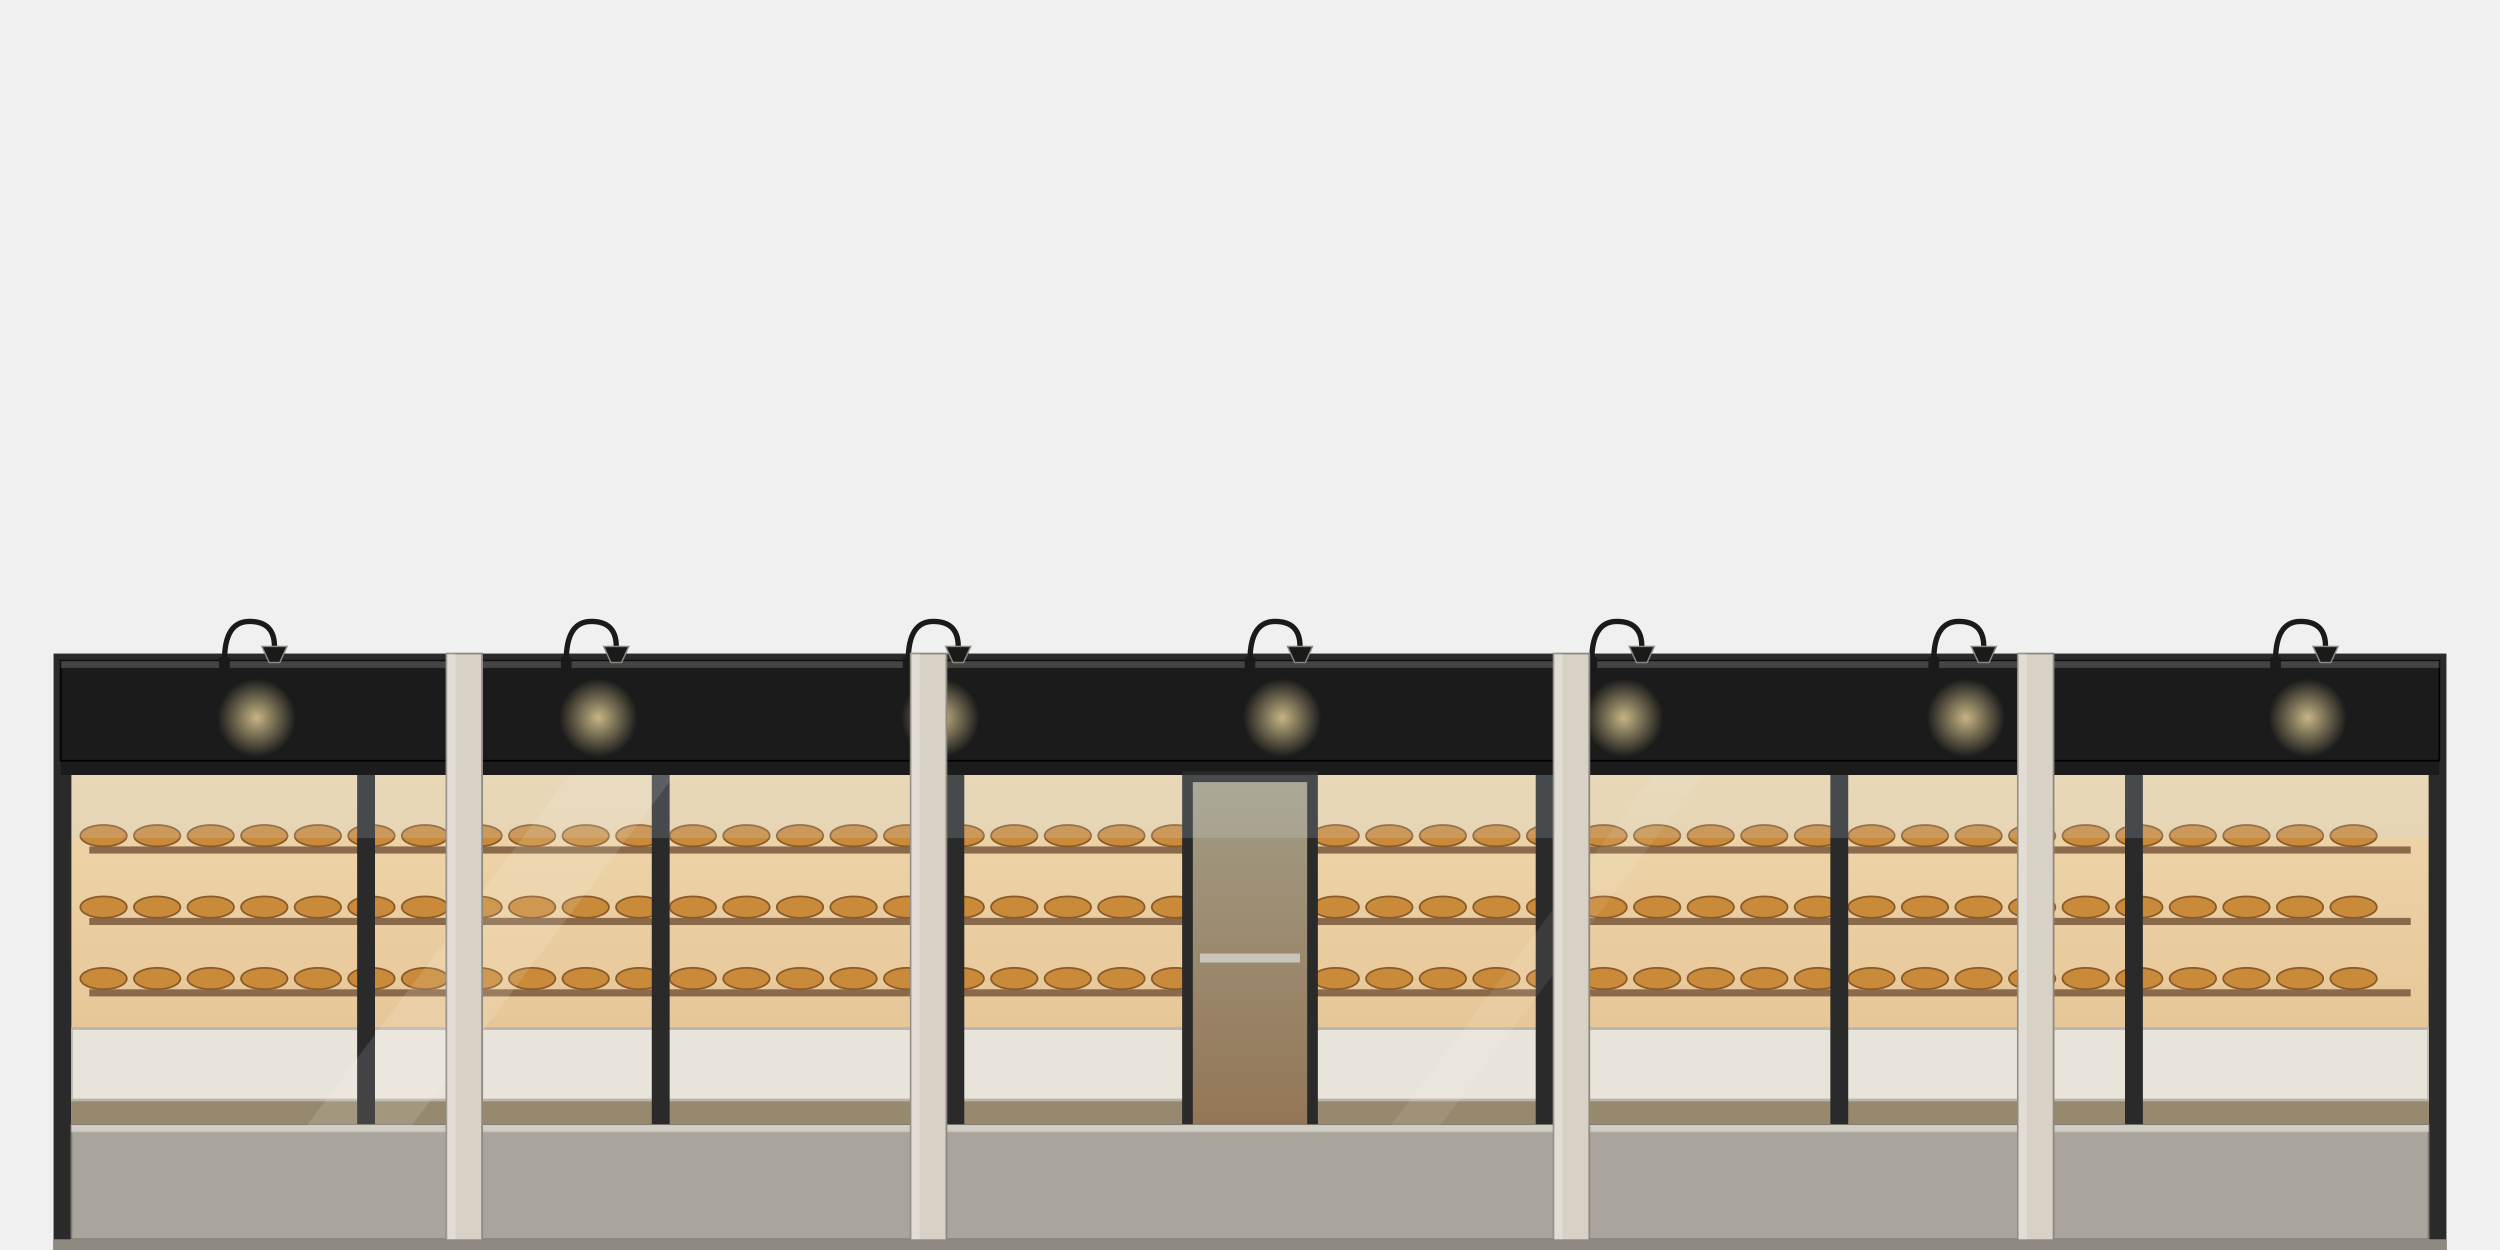
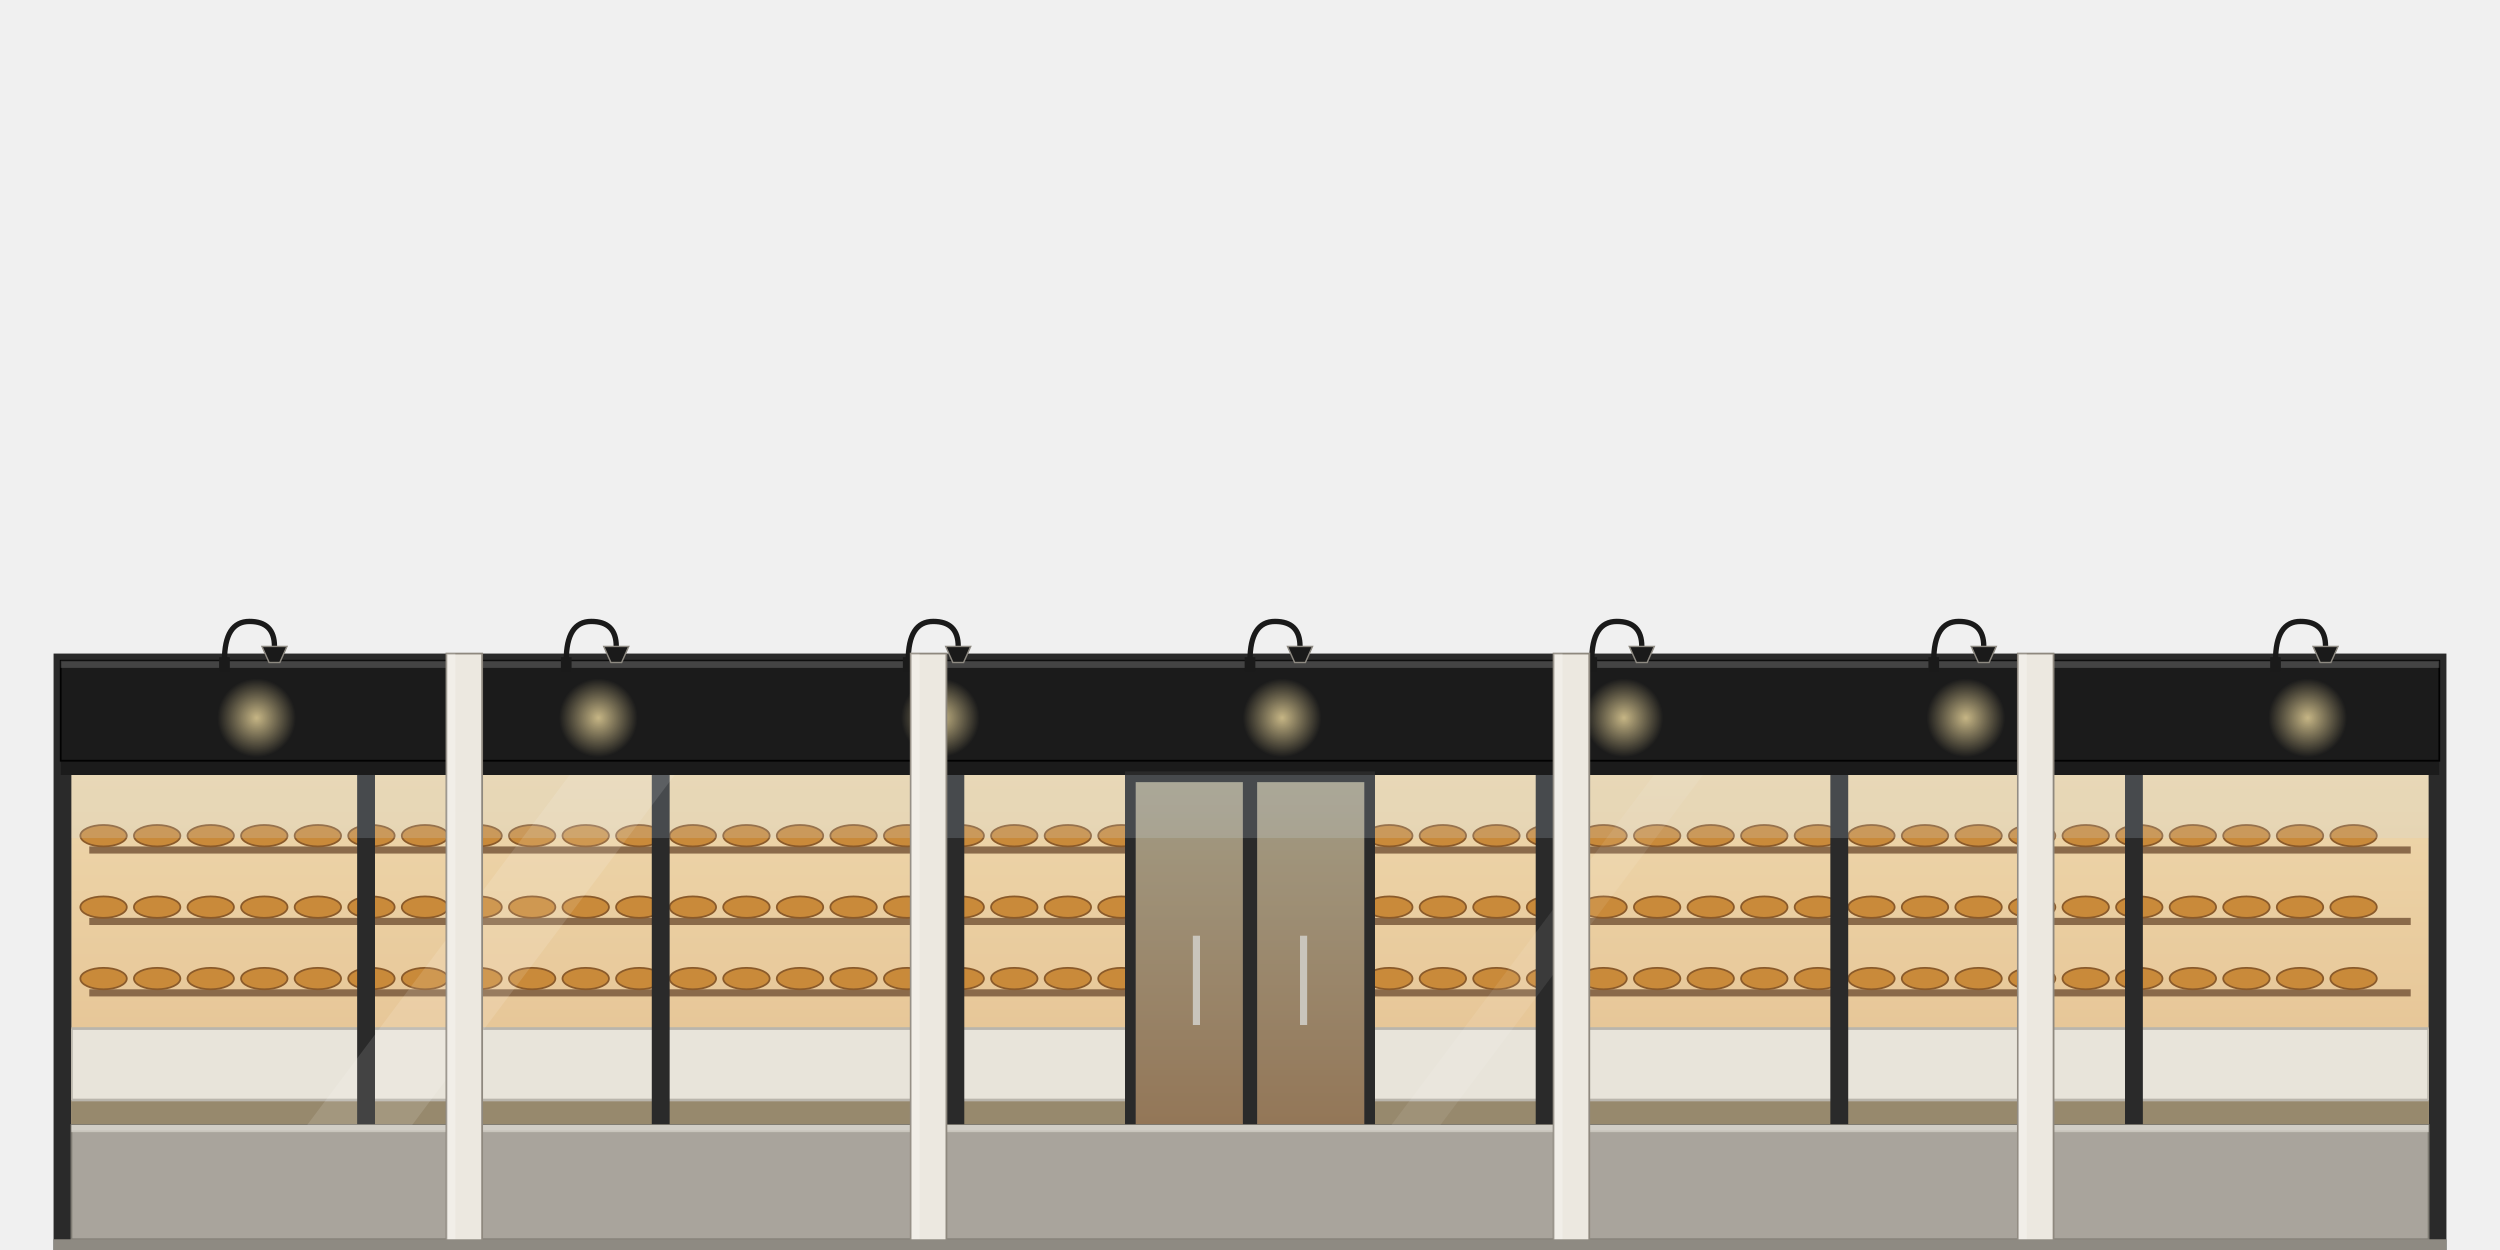
<svg xmlns="http://www.w3.org/2000/svg" width="1400.0" height="700.0" viewBox="0 0 1400.0 700.0">
  <defs>
    <linearGradient id="glass" x1="0" y1="0" x2="0" y2="1">
      <stop offset="0" stop-color="#C4E0EC" />
      <stop offset="1" stop-color="#557A90" />
    </linearGradient>
    <linearGradient id="shade" x1="0" y1="0" x2="0" y2="1">
      <stop offset="0" stop-color="#FFFFFF" stop-opacity="0.1" />
      <stop offset="1" stop-color="#000000" stop-opacity="0.16" />
    </linearGradient>
    <radialGradient id="glow">
      <stop offset="0" stop-color="#FFE9A8" stop-opacity="0.75" />
      <stop offset="1" stop-color="#FFE9A8" stop-opacity="0" />
    </radialGradient>
    <linearGradient id="warm" x1="0" y1="0" x2="0" y2="1">
      <stop offset="0" stop-color="#FFE7B5" />
      <stop offset="1" stop-color="#D98E4A" />
    </linearGradient>
    <linearGradient id="drop" x1="0" y1="0" x2="0" y2="1">
      <stop offset="0" stop-color="#2A1408" stop-opacity="0.3" />
      <stop offset="1" stop-color="#2A1408" stop-opacity="0" />
    </linearGradient>
    <linearGradient id="sun" x1="0" y1="0" x2="1" y2="0">
      <stop offset="0" stop-color="#FFE6B8" stop-opacity="0.14" />
      <stop offset="0.5" stop-color="#FFE6B8" stop-opacity="0" />
      <stop offset="1" stop-color="#1A0C14" stop-opacity="0.12" />
    </linearGradient>
    <radialGradient id="pumpkin_glow">
      <stop offset="0" stop-color="#FFB347" stop-opacity="0.6" />
      <stop offset="1" stop-color="#FFB347" stop-opacity="0" />
    </radialGradient>
  </defs>
  <rect x="30.0" y="366.0" width="1340.0" height="334.0" fill="#2A2A2A" />
  <rect x="34.0" y="370.0" width="1332.0" height="56.0" fill="#1A1A1A" stroke="#000000" stroke-width="1.0" opacity="0.95" />
  <rect x="34.0" y="370.0" width="1332.0" height="4.0" fill="#FFFFFF" opacity="0.18" />
  <rect x="34.0" y="426.0" width="1332.0" height="8.0" fill="#000000" opacity="0.35" />
  <rect x="40.0" y="434.0" width="1320.0" height="196.0" fill="#2F3A41" />
  <clipPath id="in1">
    <rect x="40.0" y="434.0" width="1320.0" height="196.0" />
  </clipPath>
  <g clip-path="url(#in1)">
    <rect x="40.0" y="434.0" width="1320.0" height="196.0" fill="#E8D2A8" />
    <rect x="40.0" y="434.0" width="1320.0" height="196.0" fill="url(#warm)" opacity="0.25" />
    <rect x="40.0" y="616.0" width="1320.0" height="14.0" fill="#97896d" />
    <rect x="50.0" y="474.0" width="1300.0" height="4.0" fill="#8A6A4A" />
    <ellipse cx="58.0" cy="468.0" rx="13" ry="6" fill="#C98A3A" stroke="#8A5A2A" stroke-width="1" />
    <ellipse cx="88.0" cy="468.0" rx="13" ry="6" fill="#C98A3A" stroke="#8A5A2A" stroke-width="1" />
    <ellipse cx="118.0" cy="468.0" rx="13" ry="6" fill="#C98A3A" stroke="#8A5A2A" stroke-width="1" />
    <ellipse cx="148.0" cy="468.0" rx="13" ry="6" fill="#C98A3A" stroke="#8A5A2A" stroke-width="1" />
    <ellipse cx="178.0" cy="468.0" rx="13" ry="6" fill="#C98A3A" stroke="#8A5A2A" stroke-width="1" />
    <ellipse cx="208.0" cy="468.0" rx="13" ry="6" fill="#C98A3A" stroke="#8A5A2A" stroke-width="1" />
    <ellipse cx="238.0" cy="468.0" rx="13" ry="6" fill="#C98A3A" stroke="#8A5A2A" stroke-width="1" />
    <ellipse cx="268.0" cy="468.0" rx="13" ry="6" fill="#C98A3A" stroke="#8A5A2A" stroke-width="1" />
    <ellipse cx="298.0" cy="468.0" rx="13" ry="6" fill="#C98A3A" stroke="#8A5A2A" stroke-width="1" />
    <ellipse cx="328.0" cy="468.0" rx="13" ry="6" fill="#C98A3A" stroke="#8A5A2A" stroke-width="1" />
    <ellipse cx="358.0" cy="468.0" rx="13" ry="6" fill="#C98A3A" stroke="#8A5A2A" stroke-width="1" />
    <ellipse cx="388.0" cy="468.0" rx="13" ry="6" fill="#C98A3A" stroke="#8A5A2A" stroke-width="1" />
    <ellipse cx="418.0" cy="468.0" rx="13" ry="6" fill="#C98A3A" stroke="#8A5A2A" stroke-width="1" />
    <ellipse cx="448.0" cy="468.0" rx="13" ry="6" fill="#C98A3A" stroke="#8A5A2A" stroke-width="1" />
    <ellipse cx="478.0" cy="468.0" rx="13" ry="6" fill="#C98A3A" stroke="#8A5A2A" stroke-width="1" />
    <ellipse cx="508.0" cy="468.0" rx="13" ry="6" fill="#C98A3A" stroke="#8A5A2A" stroke-width="1" />
    <ellipse cx="538.0" cy="468.0" rx="13" ry="6" fill="#C98A3A" stroke="#8A5A2A" stroke-width="1" />
    <ellipse cx="568.0" cy="468.0" rx="13" ry="6" fill="#C98A3A" stroke="#8A5A2A" stroke-width="1" />
    <ellipse cx="598.0" cy="468.0" rx="13" ry="6" fill="#C98A3A" stroke="#8A5A2A" stroke-width="1" />
    <ellipse cx="628.0" cy="468.0" rx="13" ry="6" fill="#C98A3A" stroke="#8A5A2A" stroke-width="1" />
    <ellipse cx="658.0" cy="468.0" rx="13" ry="6" fill="#C98A3A" stroke="#8A5A2A" stroke-width="1" />
    <ellipse cx="688.0" cy="468.0" rx="13" ry="6" fill="#C98A3A" stroke="#8A5A2A" stroke-width="1" />
    <ellipse cx="718.0" cy="468.0" rx="13" ry="6" fill="#C98A3A" stroke="#8A5A2A" stroke-width="1" />
    <ellipse cx="748.0" cy="468.0" rx="13" ry="6" fill="#C98A3A" stroke="#8A5A2A" stroke-width="1" />
    <ellipse cx="778.0" cy="468.0" rx="13" ry="6" fill="#C98A3A" stroke="#8A5A2A" stroke-width="1" />
    <ellipse cx="808.0" cy="468.0" rx="13" ry="6" fill="#C98A3A" stroke="#8A5A2A" stroke-width="1" />
    <ellipse cx="838.0" cy="468.0" rx="13" ry="6" fill="#C98A3A" stroke="#8A5A2A" stroke-width="1" />
    <ellipse cx="868.0" cy="468.0" rx="13" ry="6" fill="#C98A3A" stroke="#8A5A2A" stroke-width="1" />
    <ellipse cx="898.0" cy="468.0" rx="13" ry="6" fill="#C98A3A" stroke="#8A5A2A" stroke-width="1" />
    <ellipse cx="928.0" cy="468.0" rx="13" ry="6" fill="#C98A3A" stroke="#8A5A2A" stroke-width="1" />
    <ellipse cx="958.0" cy="468.0" rx="13" ry="6" fill="#C98A3A" stroke="#8A5A2A" stroke-width="1" />
    <ellipse cx="988.0" cy="468.0" rx="13" ry="6" fill="#C98A3A" stroke="#8A5A2A" stroke-width="1" />
    <ellipse cx="1018.0" cy="468.0" rx="13" ry="6" fill="#C98A3A" stroke="#8A5A2A" stroke-width="1" />
    <ellipse cx="1048.0" cy="468.0" rx="13" ry="6" fill="#C98A3A" stroke="#8A5A2A" stroke-width="1" />
    <ellipse cx="1078.0" cy="468.0" rx="13" ry="6" fill="#C98A3A" stroke="#8A5A2A" stroke-width="1" />
    <ellipse cx="1108.0" cy="468.0" rx="13" ry="6" fill="#C98A3A" stroke="#8A5A2A" stroke-width="1" />
    <ellipse cx="1138.0" cy="468.0" rx="13" ry="6" fill="#C98A3A" stroke="#8A5A2A" stroke-width="1" />
    <ellipse cx="1168.0" cy="468.0" rx="13" ry="6" fill="#C98A3A" stroke="#8A5A2A" stroke-width="1" />
    <ellipse cx="1198.0" cy="468.0" rx="13" ry="6" fill="#C98A3A" stroke="#8A5A2A" stroke-width="1" />
    <ellipse cx="1228.0" cy="468.0" rx="13" ry="6" fill="#C98A3A" stroke="#8A5A2A" stroke-width="1" />
    <ellipse cx="1258.0" cy="468.0" rx="13" ry="6" fill="#C98A3A" stroke="#8A5A2A" stroke-width="1" />
    <ellipse cx="1288.0" cy="468.0" rx="13" ry="6" fill="#C98A3A" stroke="#8A5A2A" stroke-width="1" />
    <ellipse cx="1318.0" cy="468.0" rx="13" ry="6" fill="#C98A3A" stroke="#8A5A2A" stroke-width="1" />
    <rect x="50.0" y="514.0" width="1300.0" height="4.0" fill="#8A6A4A" />
    <ellipse cx="58.0" cy="508.0" rx="13" ry="6" fill="#C98A3A" stroke="#8A5A2A" stroke-width="1" />
    <ellipse cx="88.0" cy="508.0" rx="13" ry="6" fill="#C98A3A" stroke="#8A5A2A" stroke-width="1" />
    <ellipse cx="118.0" cy="508.0" rx="13" ry="6" fill="#C98A3A" stroke="#8A5A2A" stroke-width="1" />
    <ellipse cx="148.0" cy="508.0" rx="13" ry="6" fill="#C98A3A" stroke="#8A5A2A" stroke-width="1" />
    <ellipse cx="178.0" cy="508.0" rx="13" ry="6" fill="#C98A3A" stroke="#8A5A2A" stroke-width="1" />
    <ellipse cx="208.0" cy="508.0" rx="13" ry="6" fill="#C98A3A" stroke="#8A5A2A" stroke-width="1" />
    <ellipse cx="238.0" cy="508.0" rx="13" ry="6" fill="#C98A3A" stroke="#8A5A2A" stroke-width="1" />
    <ellipse cx="268.0" cy="508.0" rx="13" ry="6" fill="#C98A3A" stroke="#8A5A2A" stroke-width="1" />
    <ellipse cx="298.0" cy="508.0" rx="13" ry="6" fill="#C98A3A" stroke="#8A5A2A" stroke-width="1" />
    <ellipse cx="328.0" cy="508.0" rx="13" ry="6" fill="#C98A3A" stroke="#8A5A2A" stroke-width="1" />
    <ellipse cx="358.0" cy="508.0" rx="13" ry="6" fill="#C98A3A" stroke="#8A5A2A" stroke-width="1" />
    <ellipse cx="388.0" cy="508.0" rx="13" ry="6" fill="#C98A3A" stroke="#8A5A2A" stroke-width="1" />
    <ellipse cx="418.0" cy="508.0" rx="13" ry="6" fill="#C98A3A" stroke="#8A5A2A" stroke-width="1" />
    <ellipse cx="448.0" cy="508.0" rx="13" ry="6" fill="#C98A3A" stroke="#8A5A2A" stroke-width="1" />
    <ellipse cx="478.0" cy="508.0" rx="13" ry="6" fill="#C98A3A" stroke="#8A5A2A" stroke-width="1" />
    <ellipse cx="508.0" cy="508.0" rx="13" ry="6" fill="#C98A3A" stroke="#8A5A2A" stroke-width="1" />
    <ellipse cx="538.0" cy="508.0" rx="13" ry="6" fill="#C98A3A" stroke="#8A5A2A" stroke-width="1" />
    <ellipse cx="568.0" cy="508.0" rx="13" ry="6" fill="#C98A3A" stroke="#8A5A2A" stroke-width="1" />
    <ellipse cx="598.0" cy="508.0" rx="13" ry="6" fill="#C98A3A" stroke="#8A5A2A" stroke-width="1" />
    <ellipse cx="628.0" cy="508.0" rx="13" ry="6" fill="#C98A3A" stroke="#8A5A2A" stroke-width="1" />
    <ellipse cx="658.0" cy="508.0" rx="13" ry="6" fill="#C98A3A" stroke="#8A5A2A" stroke-width="1" />
    <ellipse cx="688.0" cy="508.0" rx="13" ry="6" fill="#C98A3A" stroke="#8A5A2A" stroke-width="1" />
    <ellipse cx="718.0" cy="508.0" rx="13" ry="6" fill="#C98A3A" stroke="#8A5A2A" stroke-width="1" />
    <ellipse cx="748.0" cy="508.0" rx="13" ry="6" fill="#C98A3A" stroke="#8A5A2A" stroke-width="1" />
    <ellipse cx="778.0" cy="508.0" rx="13" ry="6" fill="#C98A3A" stroke="#8A5A2A" stroke-width="1" />
    <ellipse cx="808.0" cy="508.0" rx="13" ry="6" fill="#C98A3A" stroke="#8A5A2A" stroke-width="1" />
    <ellipse cx="838.0" cy="508.0" rx="13" ry="6" fill="#C98A3A" stroke="#8A5A2A" stroke-width="1" />
    <ellipse cx="868.0" cy="508.0" rx="13" ry="6" fill="#C98A3A" stroke="#8A5A2A" stroke-width="1" />
    <ellipse cx="898.0" cy="508.0" rx="13" ry="6" fill="#C98A3A" stroke="#8A5A2A" stroke-width="1" />
    <ellipse cx="928.0" cy="508.0" rx="13" ry="6" fill="#C98A3A" stroke="#8A5A2A" stroke-width="1" />
    <ellipse cx="958.0" cy="508.0" rx="13" ry="6" fill="#C98A3A" stroke="#8A5A2A" stroke-width="1" />
    <ellipse cx="988.0" cy="508.0" rx="13" ry="6" fill="#C98A3A" stroke="#8A5A2A" stroke-width="1" />
    <ellipse cx="1018.0" cy="508.0" rx="13" ry="6" fill="#C98A3A" stroke="#8A5A2A" stroke-width="1" />
    <ellipse cx="1048.0" cy="508.0" rx="13" ry="6" fill="#C98A3A" stroke="#8A5A2A" stroke-width="1" />
    <ellipse cx="1078.0" cy="508.0" rx="13" ry="6" fill="#C98A3A" stroke="#8A5A2A" stroke-width="1" />
    <ellipse cx="1108.0" cy="508.0" rx="13" ry="6" fill="#C98A3A" stroke="#8A5A2A" stroke-width="1" />
    <ellipse cx="1138.0" cy="508.0" rx="13" ry="6" fill="#C98A3A" stroke="#8A5A2A" stroke-width="1" />
    <ellipse cx="1168.0" cy="508.0" rx="13" ry="6" fill="#C98A3A" stroke="#8A5A2A" stroke-width="1" />
    <ellipse cx="1198.0" cy="508.0" rx="13" ry="6" fill="#C98A3A" stroke="#8A5A2A" stroke-width="1" />
    <ellipse cx="1228.0" cy="508.0" rx="13" ry="6" fill="#C98A3A" stroke="#8A5A2A" stroke-width="1" />
    <ellipse cx="1258.0" cy="508.0" rx="13" ry="6" fill="#C98A3A" stroke="#8A5A2A" stroke-width="1" />
    <ellipse cx="1288.0" cy="508.0" rx="13" ry="6" fill="#C98A3A" stroke="#8A5A2A" stroke-width="1" />
    <ellipse cx="1318.0" cy="508.0" rx="13" ry="6" fill="#C98A3A" stroke="#8A5A2A" stroke-width="1" />
    <rect x="50.0" y="554.0" width="1300.0" height="4.0" fill="#8A6A4A" />
    <ellipse cx="58.0" cy="548.0" rx="13" ry="6" fill="#C98A3A" stroke="#8A5A2A" stroke-width="1" />
    <ellipse cx="88.0" cy="548.0" rx="13" ry="6" fill="#C98A3A" stroke="#8A5A2A" stroke-width="1" />
    <ellipse cx="118.0" cy="548.0" rx="13" ry="6" fill="#C98A3A" stroke="#8A5A2A" stroke-width="1" />
    <ellipse cx="148.0" cy="548.0" rx="13" ry="6" fill="#C98A3A" stroke="#8A5A2A" stroke-width="1" />
    <ellipse cx="178.0" cy="548.0" rx="13" ry="6" fill="#C98A3A" stroke="#8A5A2A" stroke-width="1" />
    <ellipse cx="208.0" cy="548.0" rx="13" ry="6" fill="#C98A3A" stroke="#8A5A2A" stroke-width="1" />
    <ellipse cx="238.0" cy="548.0" rx="13" ry="6" fill="#C98A3A" stroke="#8A5A2A" stroke-width="1" />
    <ellipse cx="268.0" cy="548.0" rx="13" ry="6" fill="#C98A3A" stroke="#8A5A2A" stroke-width="1" />
    <ellipse cx="298.0" cy="548.0" rx="13" ry="6" fill="#C98A3A" stroke="#8A5A2A" stroke-width="1" />
    <ellipse cx="328.0" cy="548.0" rx="13" ry="6" fill="#C98A3A" stroke="#8A5A2A" stroke-width="1" />
    <ellipse cx="358.0" cy="548.0" rx="13" ry="6" fill="#C98A3A" stroke="#8A5A2A" stroke-width="1" />
    <ellipse cx="388.0" cy="548.0" rx="13" ry="6" fill="#C98A3A" stroke="#8A5A2A" stroke-width="1" />
    <ellipse cx="418.0" cy="548.0" rx="13" ry="6" fill="#C98A3A" stroke="#8A5A2A" stroke-width="1" />
    <ellipse cx="448.0" cy="548.0" rx="13" ry="6" fill="#C98A3A" stroke="#8A5A2A" stroke-width="1" />
    <ellipse cx="478.0" cy="548.0" rx="13" ry="6" fill="#C98A3A" stroke="#8A5A2A" stroke-width="1" />
    <ellipse cx="508.0" cy="548.0" rx="13" ry="6" fill="#C98A3A" stroke="#8A5A2A" stroke-width="1" />
    <ellipse cx="538.0" cy="548.0" rx="13" ry="6" fill="#C98A3A" stroke="#8A5A2A" stroke-width="1" />
    <ellipse cx="568.0" cy="548.0" rx="13" ry="6" fill="#C98A3A" stroke="#8A5A2A" stroke-width="1" />
    <ellipse cx="598.0" cy="548.0" rx="13" ry="6" fill="#C98A3A" stroke="#8A5A2A" stroke-width="1" />
    <ellipse cx="628.0" cy="548.0" rx="13" ry="6" fill="#C98A3A" stroke="#8A5A2A" stroke-width="1" />
    <ellipse cx="658.0" cy="548.0" rx="13" ry="6" fill="#C98A3A" stroke="#8A5A2A" stroke-width="1" />
    <ellipse cx="688.0" cy="548.0" rx="13" ry="6" fill="#C98A3A" stroke="#8A5A2A" stroke-width="1" />
    <ellipse cx="718.0" cy="548.0" rx="13" ry="6" fill="#C98A3A" stroke="#8A5A2A" stroke-width="1" />
    <ellipse cx="748.0" cy="548.0" rx="13" ry="6" fill="#C98A3A" stroke="#8A5A2A" stroke-width="1" />
    <ellipse cx="778.0" cy="548.0" rx="13" ry="6" fill="#C98A3A" stroke="#8A5A2A" stroke-width="1" />
    <ellipse cx="808.0" cy="548.0" rx="13" ry="6" fill="#C98A3A" stroke="#8A5A2A" stroke-width="1" />
    <ellipse cx="838.0" cy="548.0" rx="13" ry="6" fill="#C98A3A" stroke="#8A5A2A" stroke-width="1" />
    <ellipse cx="868.0" cy="548.0" rx="13" ry="6" fill="#C98A3A" stroke="#8A5A2A" stroke-width="1" />
    <ellipse cx="898.0" cy="548.0" rx="13" ry="6" fill="#C98A3A" stroke="#8A5A2A" stroke-width="1" />
    <ellipse cx="928.0" cy="548.0" rx="13" ry="6" fill="#C98A3A" stroke="#8A5A2A" stroke-width="1" />
    <ellipse cx="958.0" cy="548.0" rx="13" ry="6" fill="#C98A3A" stroke="#8A5A2A" stroke-width="1" />
    <ellipse cx="988.0" cy="548.0" rx="13" ry="6" fill="#C98A3A" stroke="#8A5A2A" stroke-width="1" />
    <ellipse cx="1018.0" cy="548.0" rx="13" ry="6" fill="#C98A3A" stroke="#8A5A2A" stroke-width="1" />
    <ellipse cx="1048.0" cy="548.0" rx="13" ry="6" fill="#C98A3A" stroke="#8A5A2A" stroke-width="1" />
    <ellipse cx="1078.0" cy="548.0" rx="13" ry="6" fill="#C98A3A" stroke="#8A5A2A" stroke-width="1" />
    <ellipse cx="1108.0" cy="548.0" rx="13" ry="6" fill="#C98A3A" stroke="#8A5A2A" stroke-width="1" />
    <ellipse cx="1138.0" cy="548.0" rx="13" ry="6" fill="#C98A3A" stroke="#8A5A2A" stroke-width="1" />
    <ellipse cx="1168.0" cy="548.0" rx="13" ry="6" fill="#C98A3A" stroke="#8A5A2A" stroke-width="1" />
    <ellipse cx="1198.0" cy="548.0" rx="13" ry="6" fill="#C98A3A" stroke="#8A5A2A" stroke-width="1" />
    <ellipse cx="1228.0" cy="548.0" rx="13" ry="6" fill="#C98A3A" stroke="#8A5A2A" stroke-width="1" />
    <ellipse cx="1258.0" cy="548.0" rx="13" ry="6" fill="#C98A3A" stroke="#8A5A2A" stroke-width="1" />
    <ellipse cx="1288.0" cy="548.0" rx="13" ry="6" fill="#C98A3A" stroke="#8A5A2A" stroke-width="1" />
    <ellipse cx="1318.0" cy="548.0" rx="13" ry="6" fill="#C98A3A" stroke="#8A5A2A" stroke-width="1" />
    <rect x="40.0" y="576.0" width="1320.0" height="40.0" fill="#E8E4DA" stroke="#B9B5AC" stroke-width="1.5" />
  </g>
-   <rect x="662.0" y="432.0" width="76.0" height="262.0" fill="#2A2A2A" />
-   <rect x="668.0" y="438.0" width="64.0" height="250.0" fill="#33404A" />
-   <rect x="668.0" y="438.0" width="64.0" height="250.0" fill="url(#warm)" opacity="0.55" />
-   <rect x="672.0" y="534.0" width="56.0" height="5.0" fill="#C9C5BC" />
+   <rect x="630.0" y="432.0" width="140.0" height="262.0" fill="#2A2A2A" />
+   <rect x="636.0" y="438.0" width="60.0" height="250.0" fill="#33404A" />
+   <rect x="636.0" y="438.0" width="60.0" height="250.0" fill="url(#warm)" opacity="0.55" />
+   <rect x="668.0" y="524.0" width="4.0" height="50.0" fill="#C9C5BC" />
+   <rect x="704.0" y="438.0" width="60.0" height="250.0" fill="#33404A" />
+   <rect x="704.0" y="438.0" width="60.0" height="250.0" fill="url(#warm)" opacity="0.55" />
+   <rect x="728.0" y="524.0" width="4.0" height="50.0" fill="#C9C5BC" />
  <rect x="200.0" y="434.0" width="10.0" height="196.0" fill="#2A2A2A" />
  <rect x="365.0" y="434.0" width="10.0" height="196.0" fill="#2A2A2A" />
  <rect x="530.0" y="434.0" width="10.0" height="196.0" fill="#2A2A2A" />
  <rect x="860.0" y="434.0" width="10.0" height="196.0" fill="#2A2A2A" />
  <rect x="1025.0" y="434.0" width="10.0" height="196.0" fill="#2A2A2A" />
  <rect x="1190.0" y="434.0" width="10.0" height="196.0" fill="#2A2A2A" />
  <rect x="40.0" y="630.0" width="1320.0" height="64.0" fill="#A9A49C" stroke="#7E7A72" stroke-width="1.0" />
  <rect x="40.0" y="630.0" width="1320.0" height="4.0" fill="#C9C5BC" />
  <rect x="40.0" y="630.0" width="1320.0" height="3.0" fill="#FFFFFF" opacity="0.15" />
  <clipPath id="pane2">
    <rect x="40.0" y="434.0" width="1320.0" height="196.0" />
  </clipPath>
  <g clip-path="url(#pane2)">
    <path d="M172.0 630.0 l147.0 -196.0 l58.8 0 l-147.0 196.0 Z" fill="#FFFFFF" opacity="0.12" />
    <path d="M779.2 630.0 l147.0 -196.0 l27.4 0 l-147.0 196.0 Z" fill="#FFFFFF" opacity="0.08" />
    <rect x="40.0" y="434.0" width="1320.0" height="35.3" fill="#CFE0EC" opacity="0.18" />
  </g>
  <circle cx="143.7" cy="402.0" r="22.0" fill="url(#glow)" />
  <path d="M125.7 370.0 q0 -22 14 -22 q14 0 14 14" fill="none" stroke="#1A1A1A" stroke-width="3.0" />
  <path d="M146.7 362.0 l14 0 l-4 9 l-6 0 z" fill="#1A1A1A" stroke="#8E8A82" stroke-width="0.8" />
  <rect x="122.7" y="368.0" width="6.0" height="8.0" fill="#1A1A1A" />
  <circle cx="335.1" cy="402.0" r="22.0" fill="url(#glow)" />
  <path d="M317.1 370.0 q0 -22 14 -22 q14 0 14 14" fill="none" stroke="#1A1A1A" stroke-width="3.0" />
  <path d="M338.1 362.0 l14 0 l-4 9 l-6 0 z" fill="#1A1A1A" stroke="#8E8A82" stroke-width="0.8" />
  <rect x="314.1" y="368.0" width="6.0" height="8.0" fill="#1A1A1A" />
  <circle cx="526.6" cy="402.0" r="22.0" fill="url(#glow)" />
  <path d="M508.6 370.0 q0 -22 14 -22 q14 0 14 14" fill="none" stroke="#1A1A1A" stroke-width="3.0" />
  <path d="M529.6 362.0 l14 0 l-4 9 l-6 0 z" fill="#1A1A1A" stroke="#8E8A82" stroke-width="0.8" />
  <rect x="505.6" y="368.0" width="6.0" height="8.0" fill="#1A1A1A" />
  <circle cx="718.0" cy="402.0" r="22.0" fill="url(#glow)" />
  <path d="M700.0 370.0 q0 -22 14 -22 q14 0 14 14" fill="none" stroke="#1A1A1A" stroke-width="3.0" />
  <path d="M721.0 362.0 l14 0 l-4 9 l-6 0 z" fill="#1A1A1A" stroke="#8E8A82" stroke-width="0.8" />
  <rect x="697.0" y="368.0" width="6.0" height="8.0" fill="#1A1A1A" />
  <circle cx="909.4" cy="402.0" r="22.0" fill="url(#glow)" />
  <path d="M891.4 370.0 q0 -22 14 -22 q14 0 14 14" fill="none" stroke="#1A1A1A" stroke-width="3.0" />
  <path d="M912.4 362.0 l14 0 l-4 9 l-6 0 z" fill="#1A1A1A" stroke="#8E8A82" stroke-width="0.8" />
  <rect x="888.4" y="368.0" width="6.0" height="8.0" fill="#1A1A1A" />
  <circle cx="1100.9" cy="402.0" r="22.0" fill="url(#glow)" />
  <path d="M1082.9 370.0 q0 -22 14 -22 q14 0 14 14" fill="none" stroke="#1A1A1A" stroke-width="3.0" />
  <path d="M1103.9 362.0 l14 0 l-4 9 l-6 0 z" fill="#1A1A1A" stroke="#8E8A82" stroke-width="0.8" />
  <rect x="1079.9" y="368.0" width="6.0" height="8.0" fill="#1A1A1A" />
  <circle cx="1292.3" cy="402.0" r="22.0" fill="url(#glow)" />
  <path d="M1274.3 370.0 q0 -22 14 -22 q14 0 14 14" fill="none" stroke="#1A1A1A" stroke-width="3.0" />
  <path d="M1295.3 362.0 l14 0 l-4 9 l-6 0 z" fill="#1A1A1A" stroke="#8E8A82" stroke-width="0.8" />
  <rect x="1271.3" y="368.0" width="6.0" height="8.0" fill="#1A1A1A" />
-   <rect x="250.0" y="366.0" width="20.0" height="334.0" fill="#D8D2C6" stroke="#8E887E" stroke-width="1.0" />
+   <rect x="250.0" y="366.0" width="20.0" height="334.0" fill="#ECE8E0" stroke="#8E887E" stroke-width="1.0" />
  <rect x="250.0" y="366.0" width="5.0" height="334.0" fill="#FFFFFF" opacity="0.25" />
-   <rect x="510.0" y="366.0" width="20.0" height="334.0" fill="#D8D2C6" stroke="#8E887E" stroke-width="1.0" />
+   <rect x="510.0" y="366.0" width="20.0" height="334.0" fill="#ECE8E0" stroke="#8E887E" stroke-width="1.0" />
  <rect x="510.0" y="366.0" width="5.0" height="334.0" fill="#FFFFFF" opacity="0.25" />
-   <rect x="870.0" y="366.0" width="20.0" height="334.0" fill="#D8D2C6" stroke="#8E887E" stroke-width="1.0" />
+   <rect x="870.0" y="366.0" width="20.0" height="334.0" fill="#ECE8E0" stroke="#8E887E" stroke-width="1.0" />
  <rect x="870.0" y="366.0" width="5.0" height="334.0" fill="#FFFFFF" opacity="0.25" />
-   <rect x="1130.0" y="366.0" width="20.0" height="334.0" fill="#D8D2C6" stroke="#8E887E" stroke-width="1.0" />
+   <rect x="1130.0" y="366.0" width="20.0" height="334.0" fill="#ECE8E0" stroke="#8E887E" stroke-width="1.0" />
  <rect x="1130.0" y="366.0" width="5.0" height="334.0" fill="#FFFFFF" opacity="0.25" />
  <rect x="30.0" y="694.0" width="1340.0" height="6.0" fill="#8E8A82" />
</svg>
